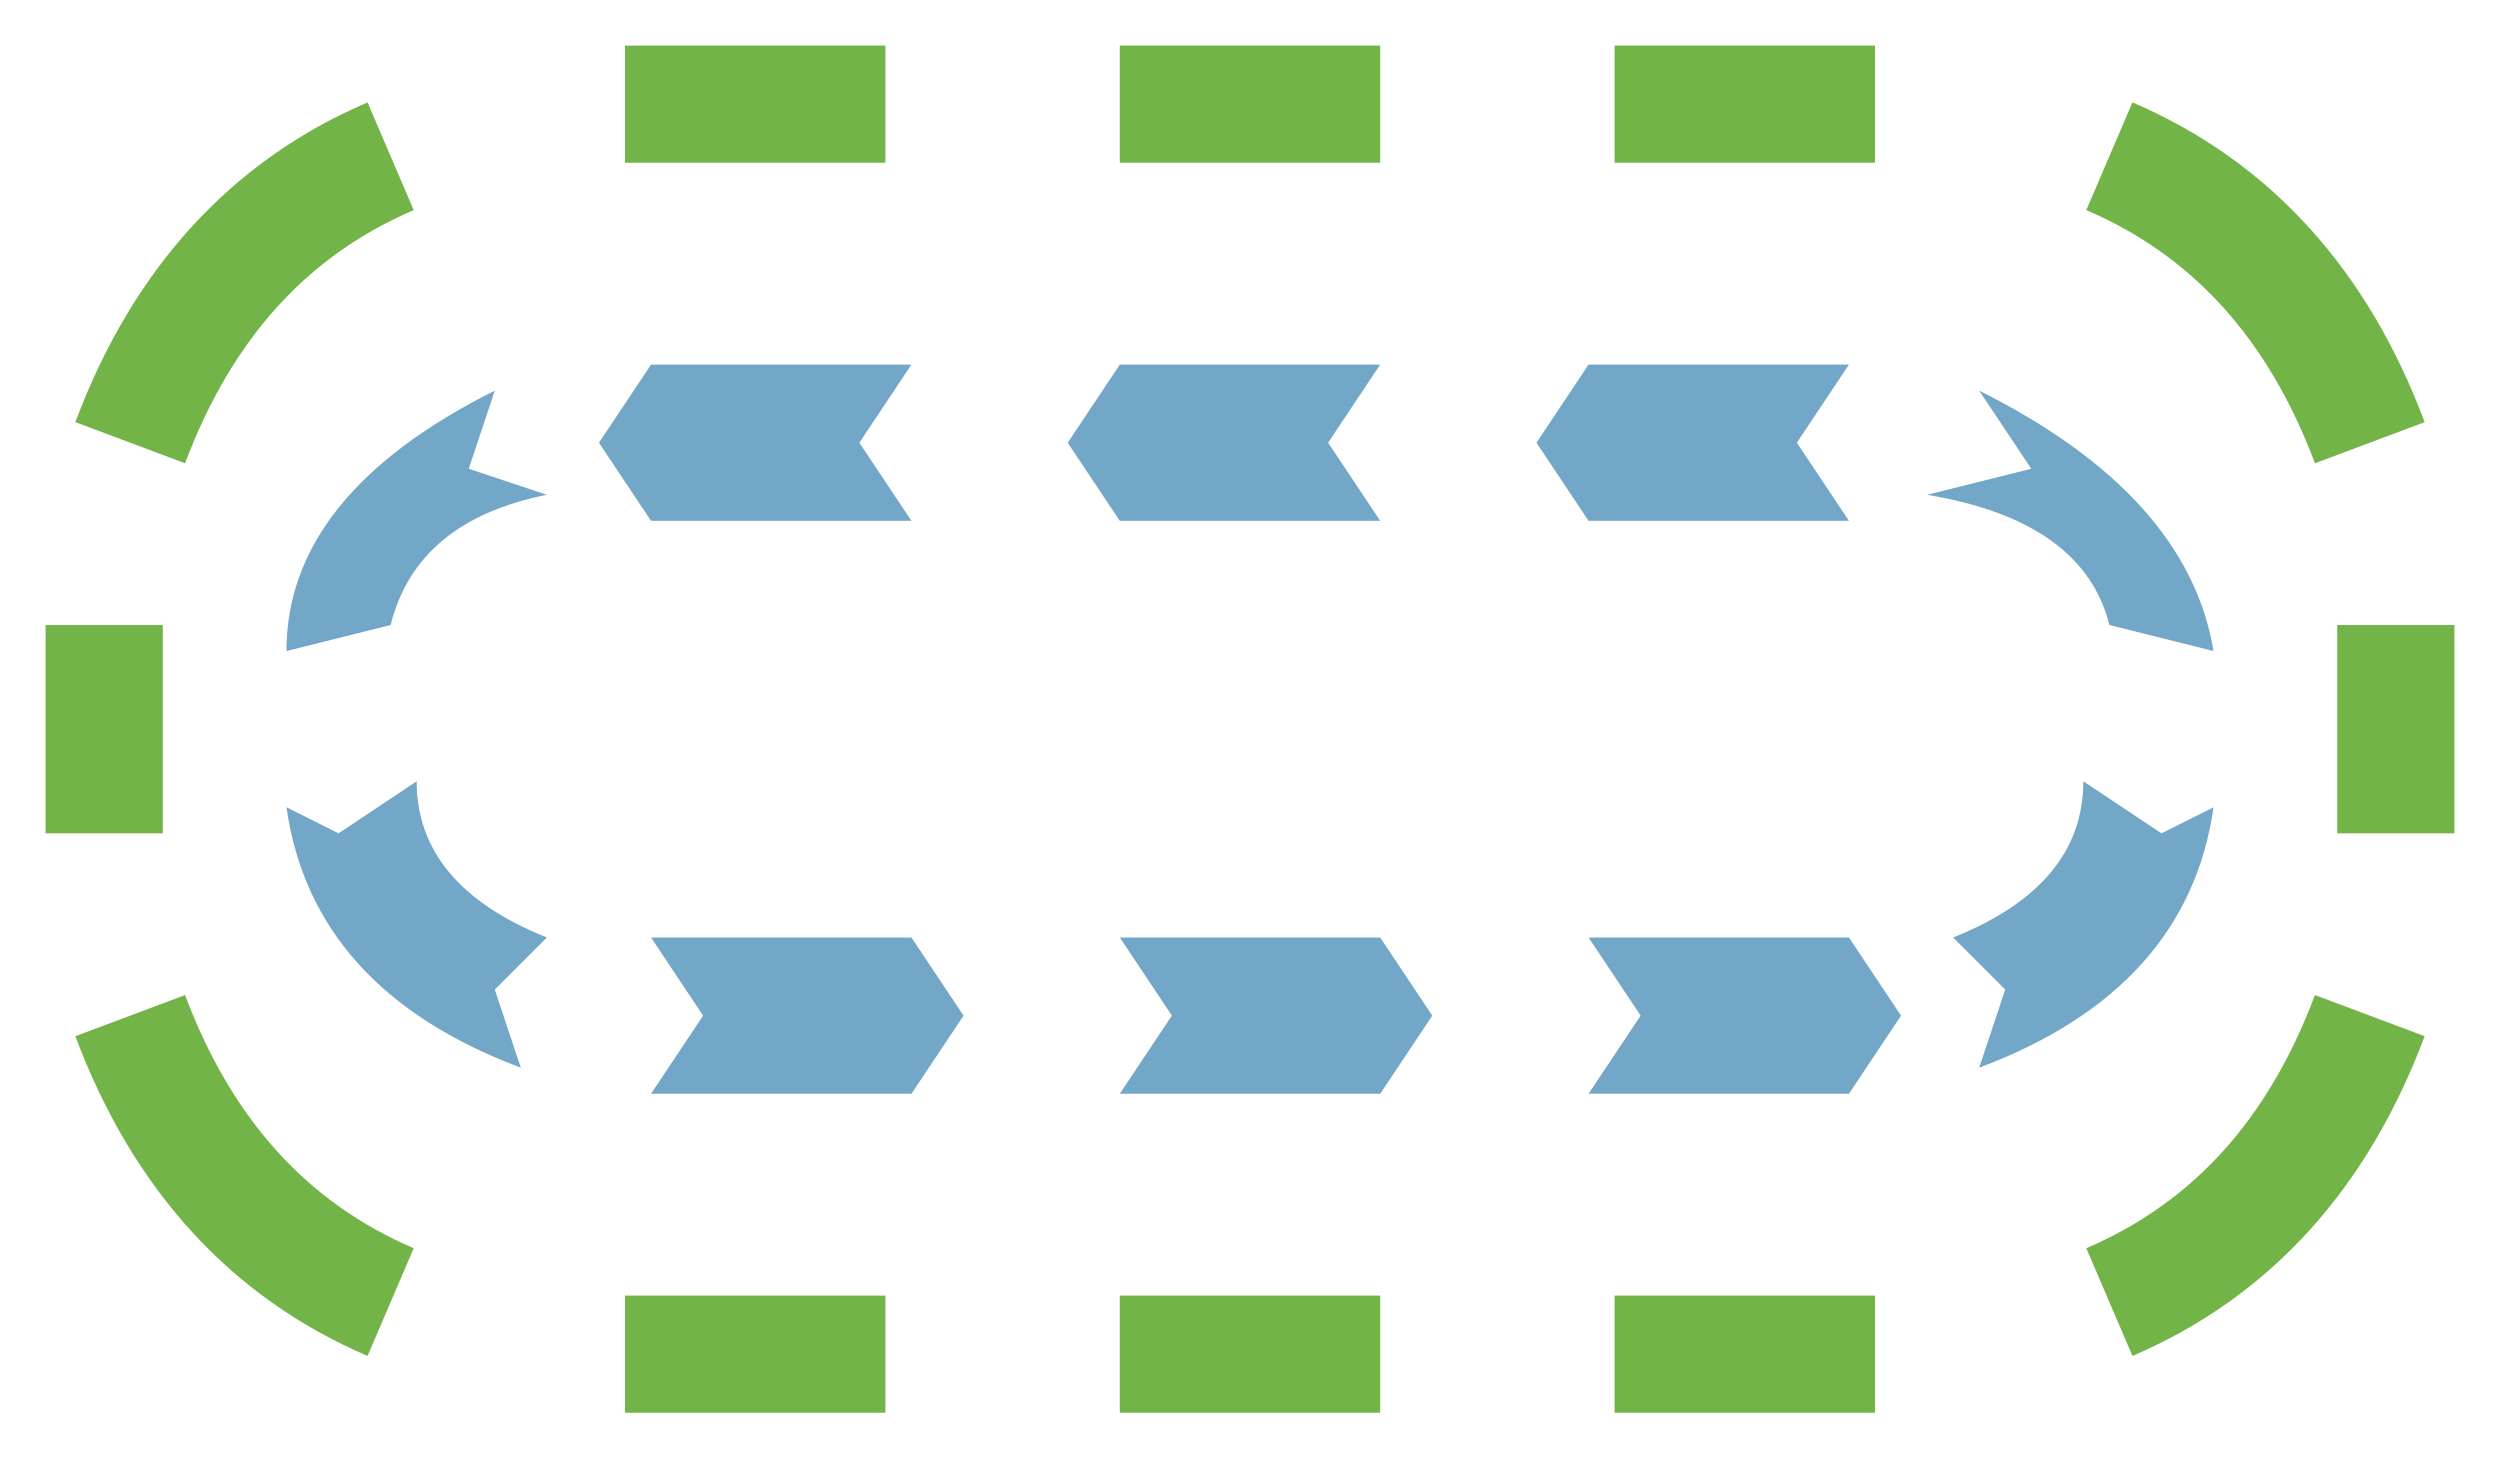
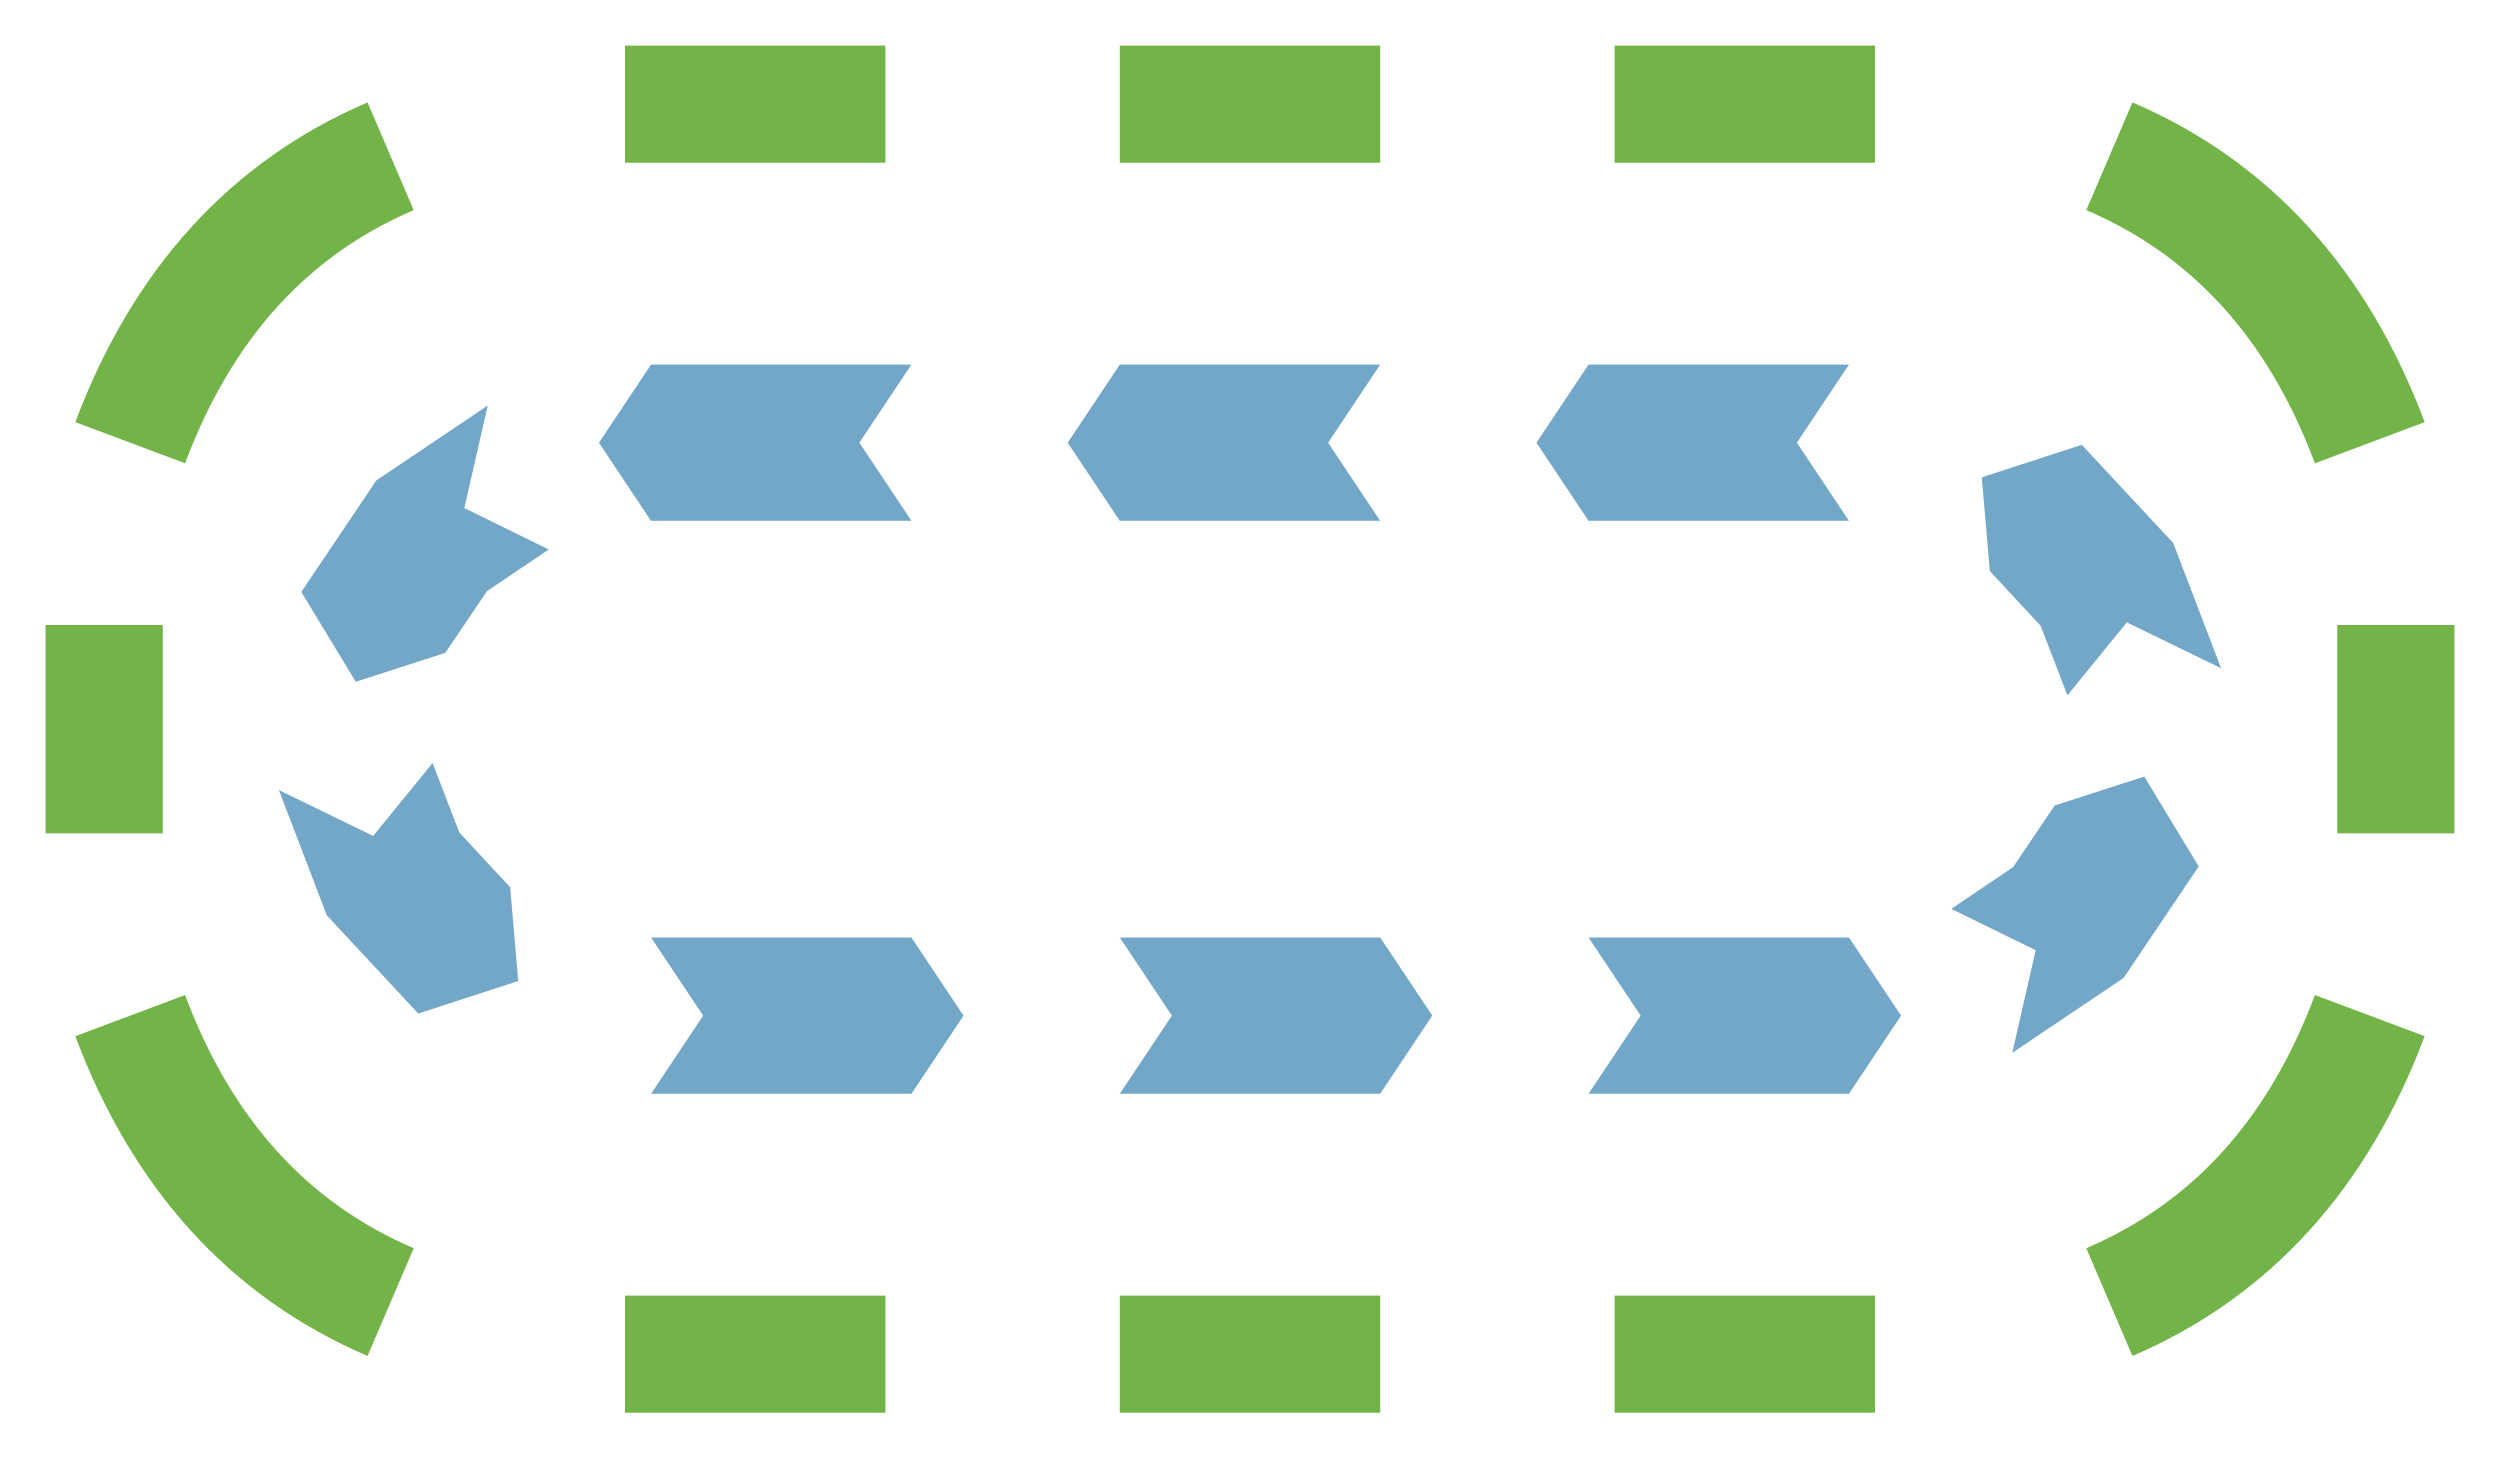
<svg xmlns="http://www.w3.org/2000/svg" viewBox="0 0 96 56">
  <path fill="none" stroke="#72B447" stroke-width="4.5" stroke-linecap="butt" d="M24 4H34 M43 4H53 M62 4H72 M81 6Q88 9 91 17 M92 24V32 M91 39Q88 47 81 50 M72 52H62 M53 52H43 M34 52H24 M15 50Q8 47 5 39 M4 32V24 M5 17Q8 9 15 6" />
  <path fill="#73A7C7" d="M25 14H35L33 17L35 20H25L23 17ZM43 14H53L51 17L53 20H43L41 17ZM61 14H71L69 17L71 20H61L59 17ZM25 36H35L37 39L35 42H25L27 39ZM43 36H53L55 39L53 42H43L45 39ZM61 36H71L73 39L71 42H61L63 39Z" />
-   <path fill="#73A7C7" d="M19 15Q11 19 11 25L15 24Q16 20 21 19L18 18ZM11 31Q12 38 20 41L19 38L21 36Q16 34 16 30L13 32ZM76 15Q84 19 85 25L81 24Q80 20 74 19L78 18ZM85 31Q84 38 76 41L77 38L75 36Q80 34 80 30L83 32Z" />
+   <path fill="#73A7C7" d="M18.73 15.57 L14.45 18.45 L11.57 22.73 L13.66 26.18 L17.10 25.07 L18.70 22.70 L21.07 21.10 L17.83 19.51 Z M10.71 30.34 L12.55 35.15 L16.06 38.92 L19.90 37.67 L19.59 34.07 L17.64 31.97 L16.61 29.30 L14.33 32.10 Z M77.27 40.43 L81.55 37.55 L84.43 33.27 L82.34 29.82 L78.90 30.93 L77.30 33.30 L74.93 34.90 L78.17 36.49 Z M85.29 25.66 L83.45 20.85 L79.94 17.08 L76.10 18.33 L76.41 21.93 L78.36 24.03 L79.39 26.70 L81.67 23.90 Z" />
</svg>
